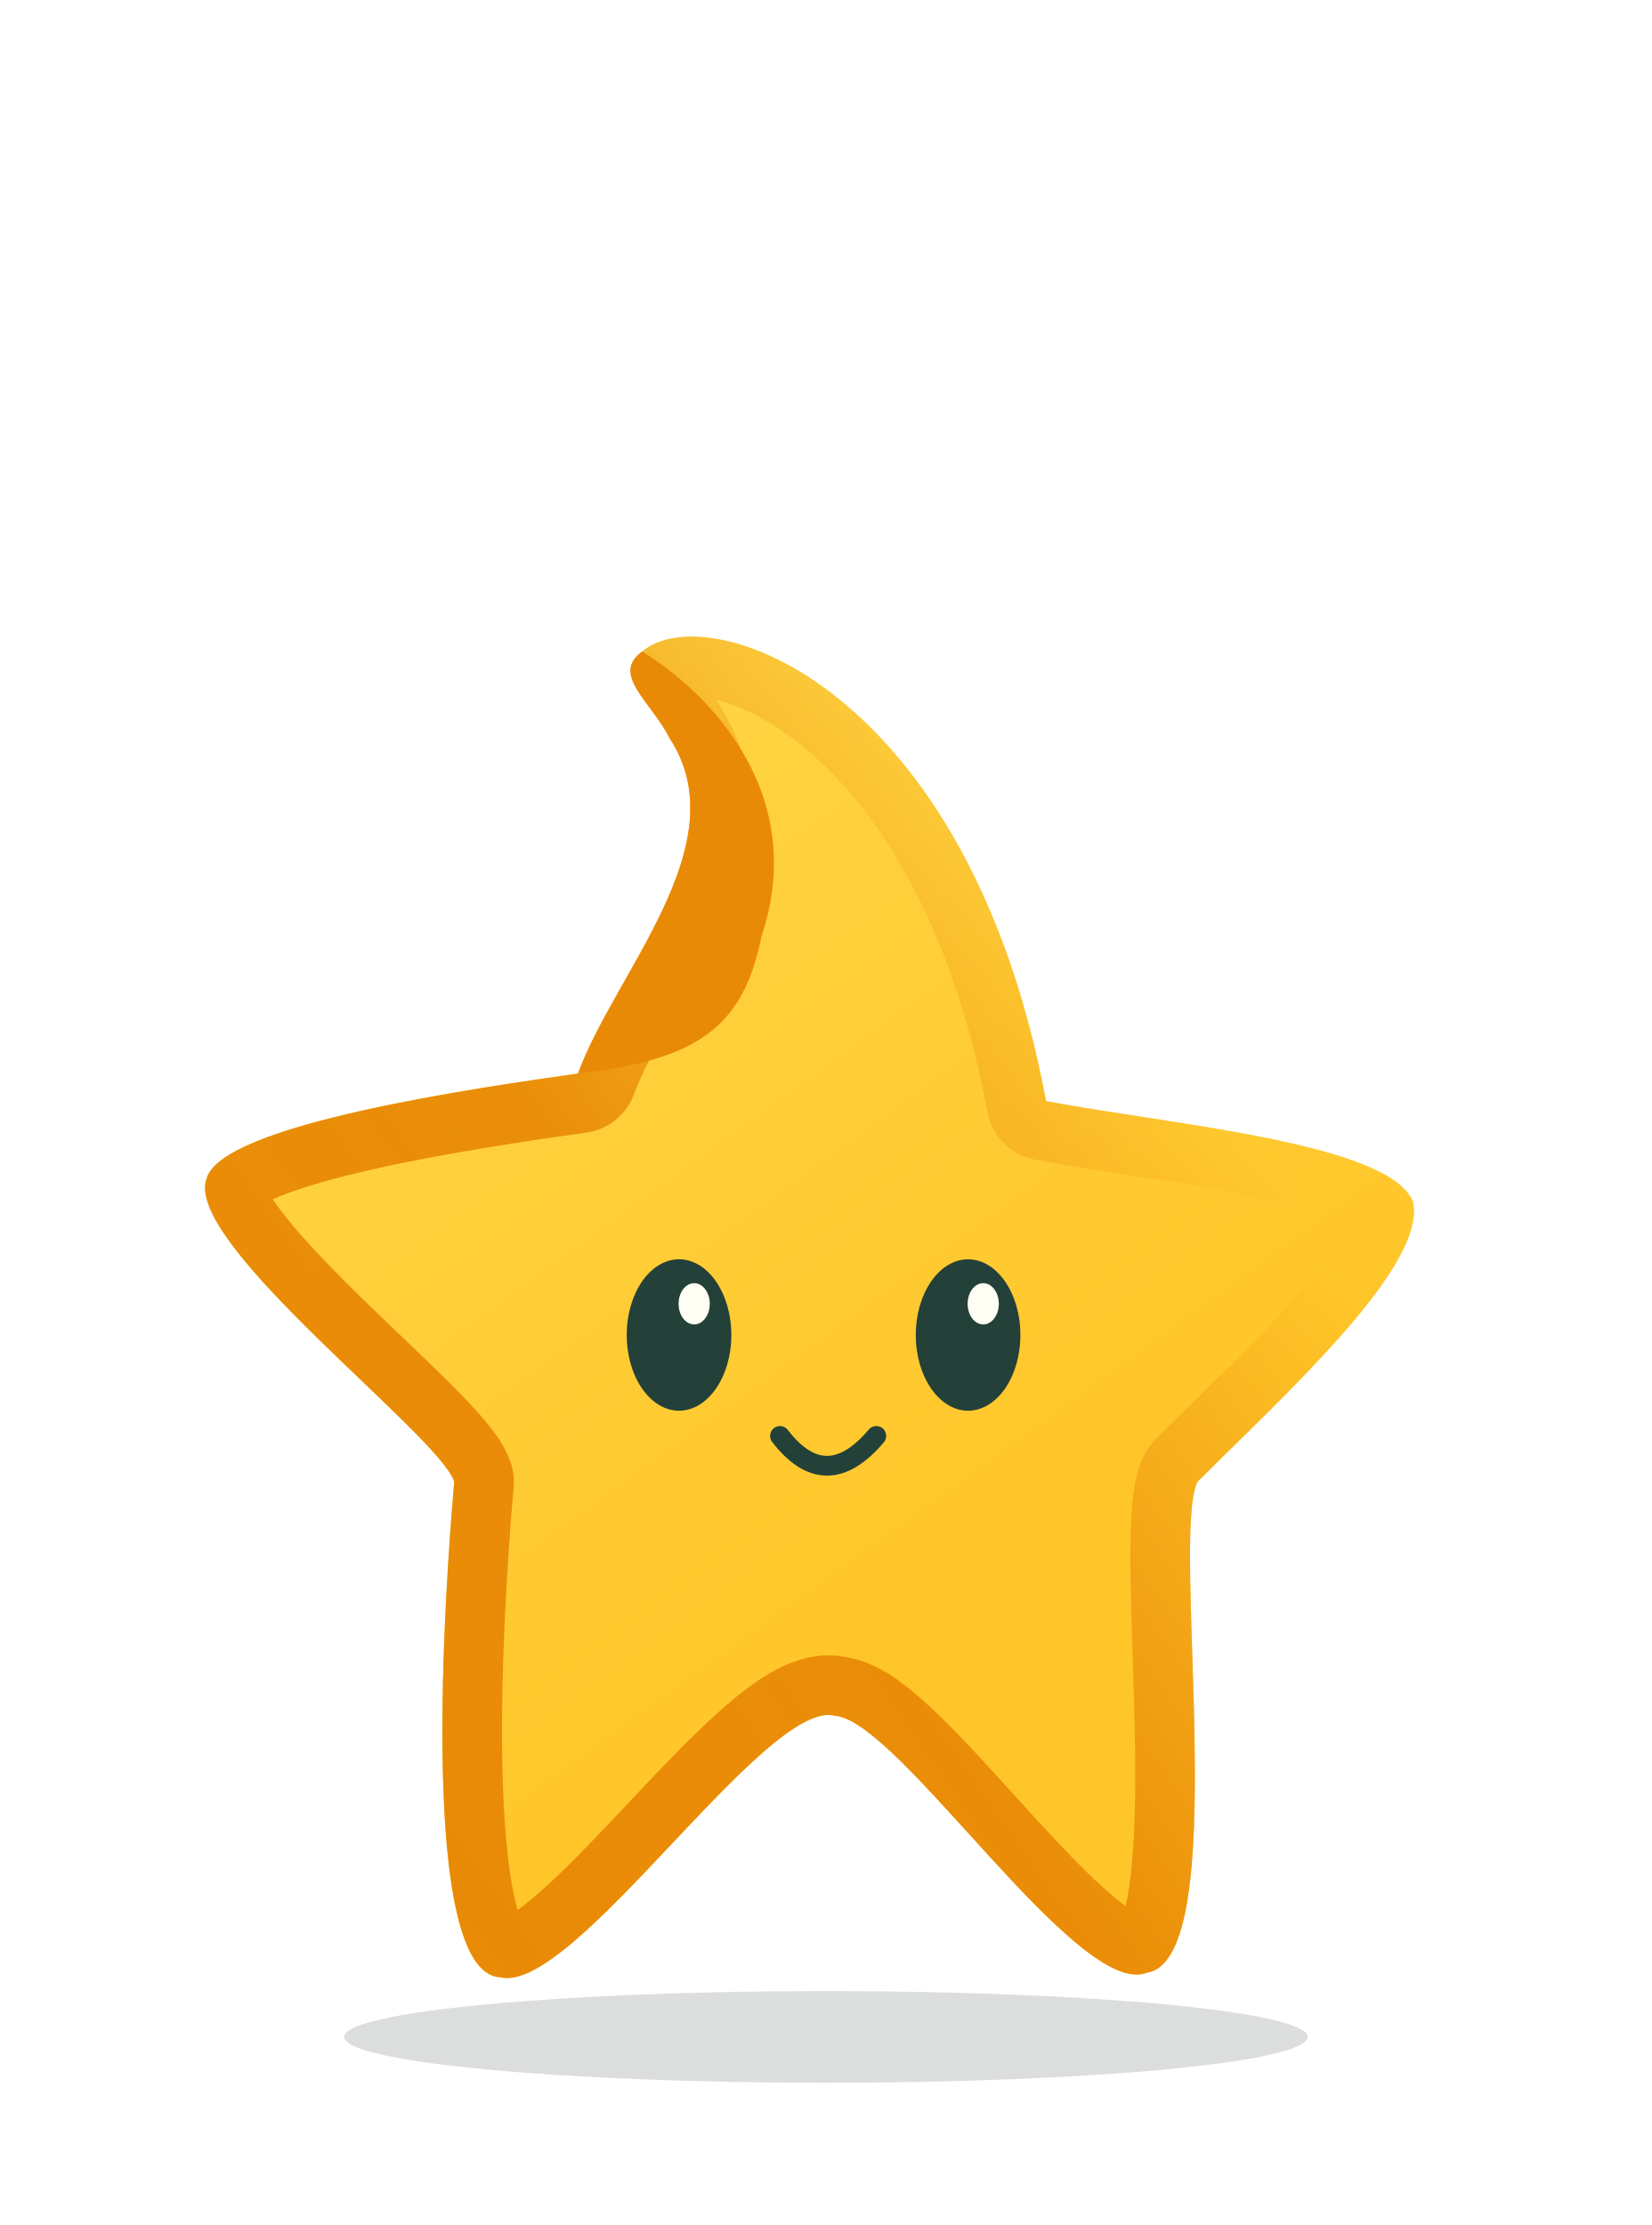
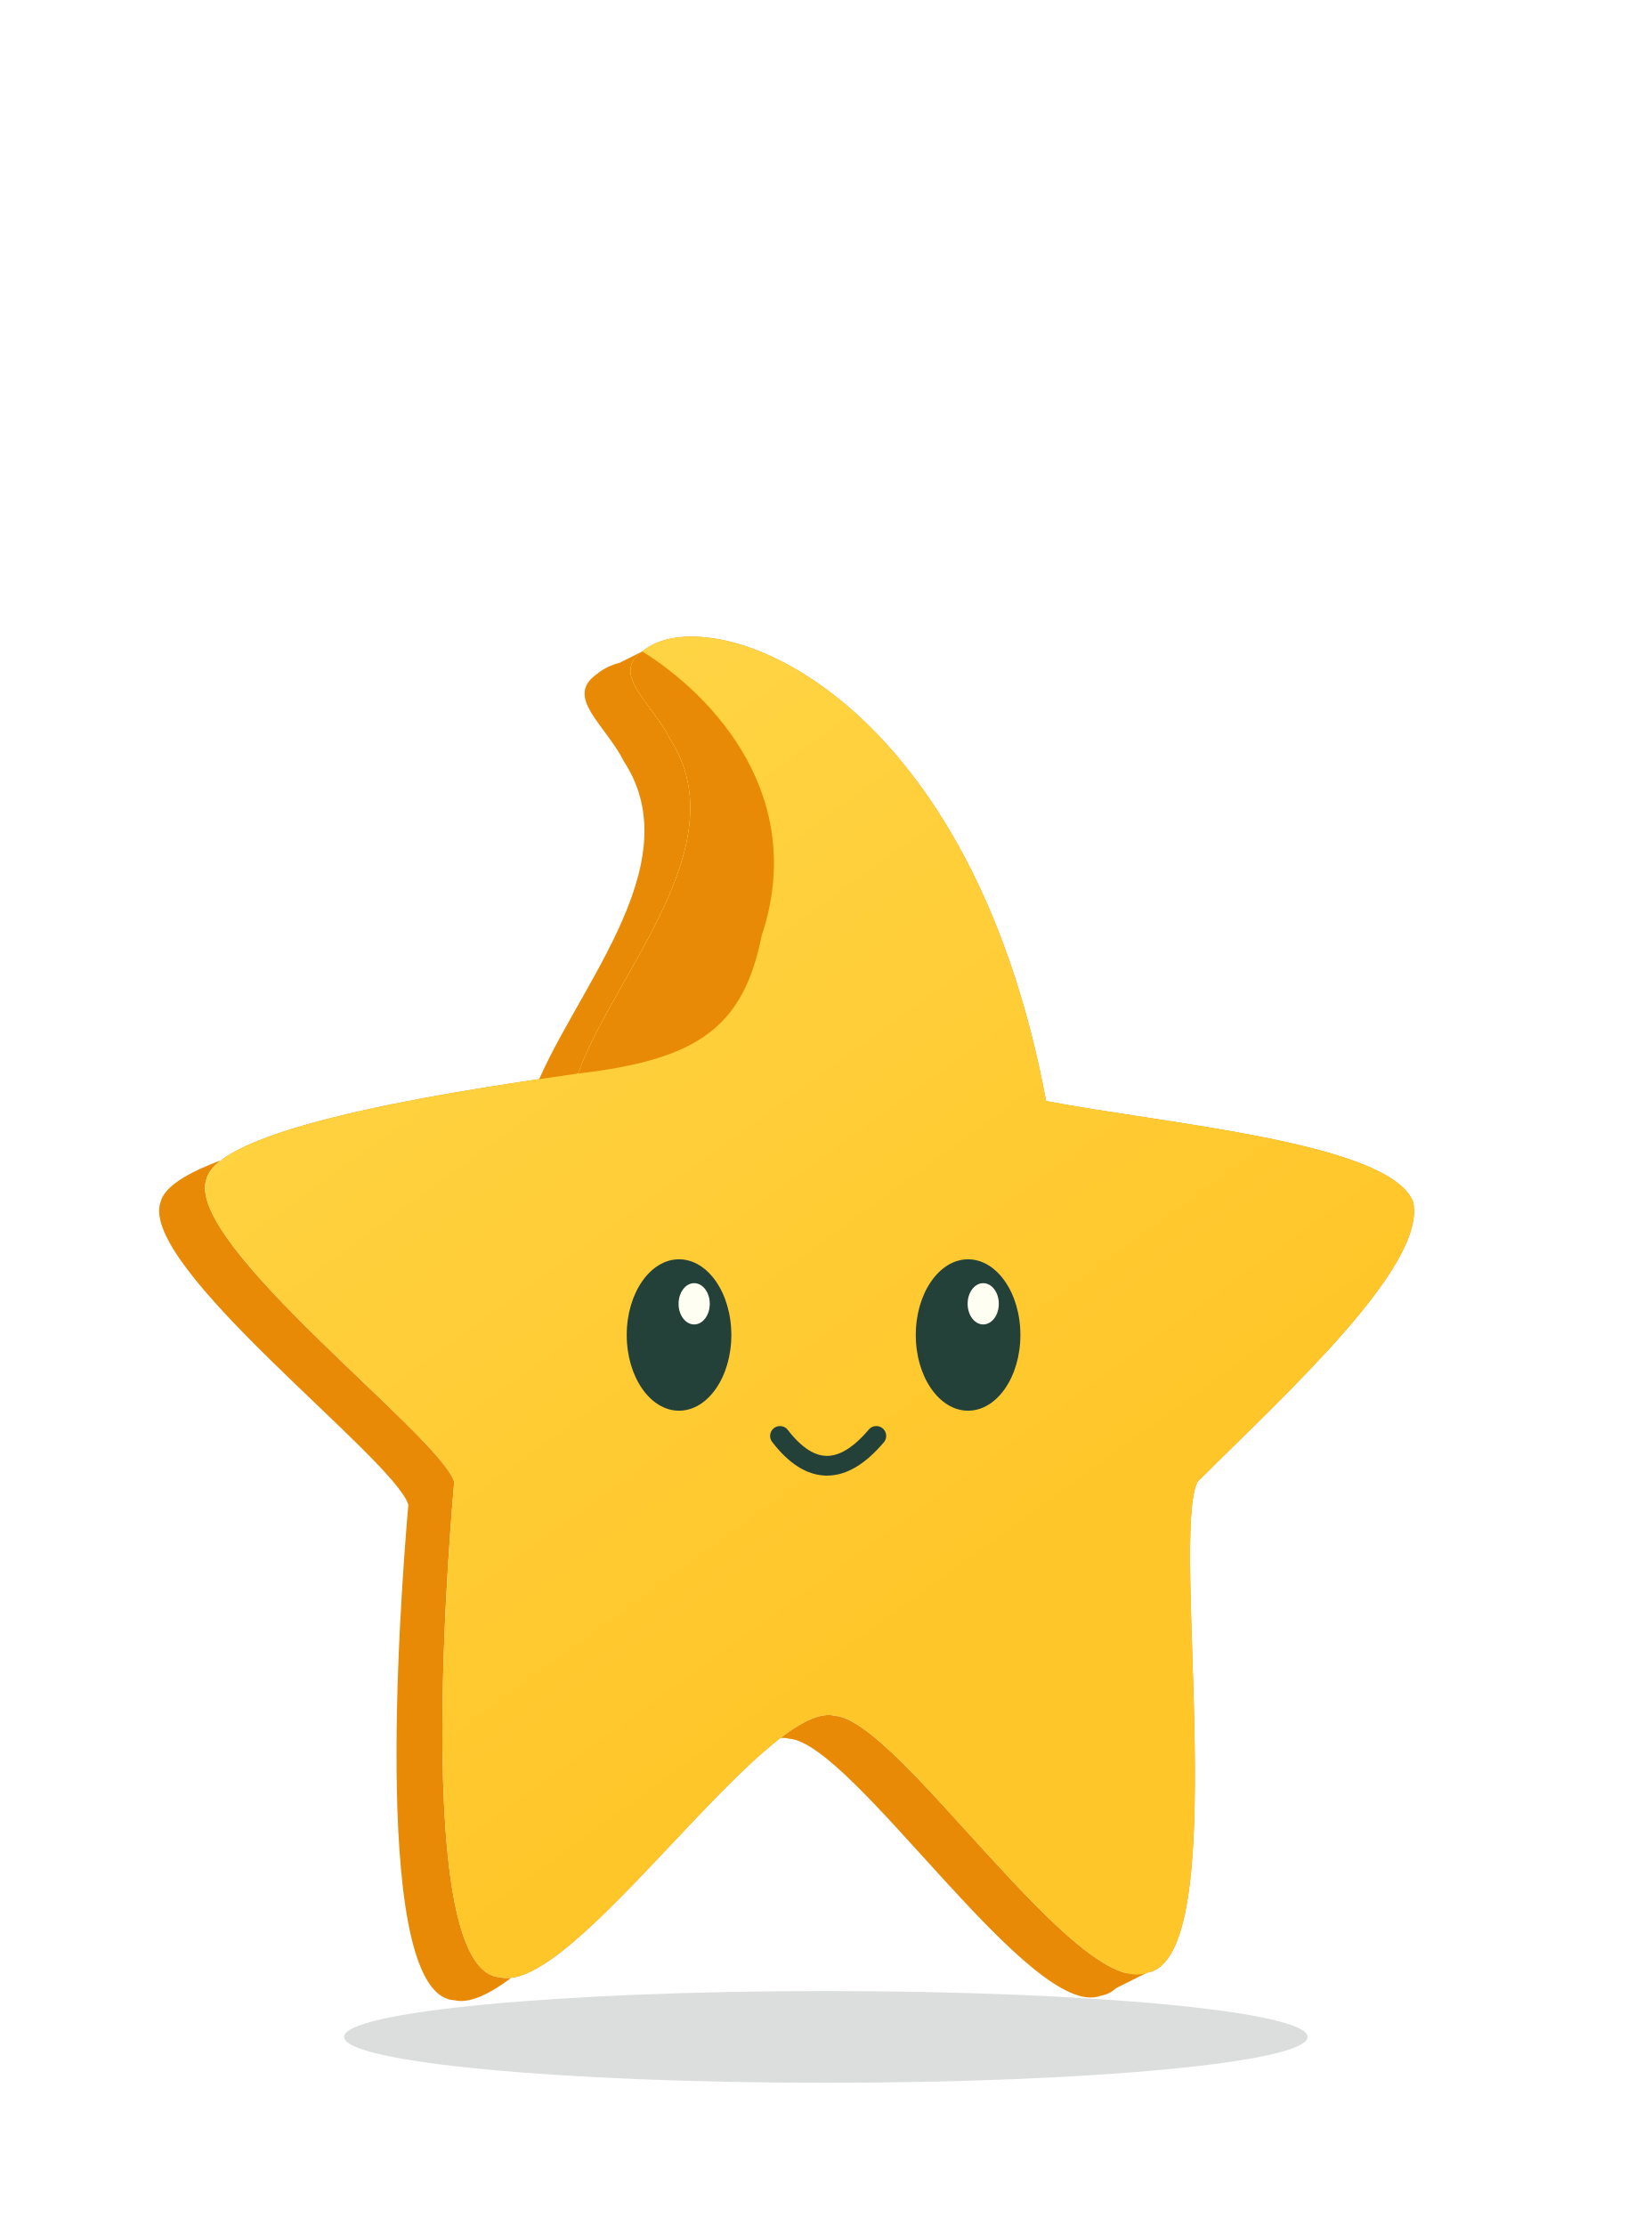
<svg xmlns="http://www.w3.org/2000/svg" viewBox="0 -85 360 485" role="img" aria-label="Star Ember">
  <defs>
    <linearGradient id="ember-export-gold" x1="20%" y1="0%" x2="85%" y2="100%">
      <stop offset="0%" stop-color="#ffd648" />
      <stop offset="70%" stop-color="#ffc629" />
-     </linearGradient>
-     <linearGradient id="ember-export-rim" x1="0%" y1="85%" x2="90%" y2="15%">
-       <stop offset="0%" stop-color="#e98a06" stop-opacity="1" />
-       <stop offset="45%" stop-color="#e98a06" stop-opacity="0.95" />
-       <stop offset="85%" stop-color="#e98a06" stop-opacity="0" />
    </linearGradient>
    <clipPath id="ember-export-body">
      <path d="M 140.00 57.00 C 154.00 45.00 211.00 64.00 228.00 155.00 C 254.00 160.00 303.00 164.00 308.00 177.00 C 311.00 191.00 280.00 219.00 261.00 238.00 C 255.00 250.00 269.00 342.00 250.00 345.00 C 235.00 351.00 196.00 290.00 182.00 289.00 C 167.00 285.00 125.00 350.00 109.00 346.00 C 91.00 345.00 97.00 261.00 99.00 238.00 C 96.00 228.00 40.00 186.00 45.00 172.00 C 48.00 160.00 105.00 152.00 126.00 149.00 C 134.00 127.00 161.00 99.00 146.00 76.00 C 142.00 68.00 133.00 62.00 140.00 57.00 Z" />
    </clipPath>
    <clipPath id="ember-export-mouth">
      <path d="M 163 226 Q 180 226 197 226 C 198 232 162 232 163 226 Z" />
    </clipPath>
  </defs>
  <ellipse cx="180" cy="359" rx="105" ry="10" fill="#17231e" opacity="0.15" />
  <g transform="translate(180 218) rotate(0)" opacity="0">
    <path d="M -125 -25 L -151 -25 M -136 3 L -157 3 M -119 33 L -153 33" fill="none" stroke="#e98a06" stroke-width="3.5" stroke-linecap="round" opacity="0.5" />
    <path d="M -146 -5 L -156 -5 M -130 49 L -143 49" fill="none" stroke="#ffc629" stroke-width="2.5" stroke-linecap="round" opacity="0.7" />
    <g opacity="0">
      <path d="M -157 -49 Q -155.8 -44.2 -151 -43 Q -155.8 -41.8 -157 -37 Q -158.2 -41.8 -163 -43 Q -158.2 -44.2 -157 -49 Z" fill="#ffc629" />
      <path d="M -175 19 Q -174.2 22.2 -171 23 Q -174.2 23.8 -175 27 Q -175.8 23.8 -179 23 Q -175.8 22.2 -175 19 Z" fill="#ffc629" />
      <path d="M -126 51 Q -124.6 56.6 -119 58 Q -124.6 59.4 -126 65 Q -127.4 59.4 -133 58 Q -127.4 56.6 -126 51 Z" fill="#ffc629" />
    </g>
  </g>
  <g opacity="0">
    <path d="M 287 76 Q 289.4 85.6 299 88 Q 289.4 90.4 287 100 Q 284.6 90.4 275 88 Q 284.6 85.6 287 76 Z" fill="#ffc629" />
    <path d="M 318 107 Q 319.4 112.6 325 114 Q 319.4 115.4 318 121 Q 316.6 115.4 311 114 Q 316.6 112.6 318 107 Z" fill="#ffc629" />
    <path d="M 303 51 Q 304.2 55.8 309 57 Q 304.2 58.2 303 63 Q 301.8 58.2 297 57 Q 301.8 55.8 303 51 Z" fill="#ffc629" />
    <path d="M 65 97 Q 66.6 103.4 73 105 Q 66.6 106.6 65 113 Q 63.4 106.6 57 105 Q 63.4 103.4 65 97 Z" fill="#ffc629" />
  </g>
  <g transform="translate(0 0) translate(180 235) rotate(0) scale(1 1) translate(-180 -235)">
+     <path d="M 228.00 155.00 C 211.00 64.00 154.00 45.00 140.00 57.00 L 130.00 62.00 C 144.00 50.00 201.00 69.00 218.00 160.00 Z M 308.00 177.00 C 303.00 164.00 254.00 160.00 228.00 155.00 L 218.00 160.00 C 244.00 165.00 293.00 169.00 298.00 182.00 Z M 261.00 238.00 C 280.00 219.00 311.00 191.00 308.00 177.00 L 298.00 182.00 C 301.00 196.00 270.00 224.00 251.00 243.00 Z M 250.00 345.00 C 269.00 342.00 255.00 250.00 261.00 238.00 L 251.00 243.00 C 245.00 255.00 259.00 347.00 240.00 350.00 Z M 250.00 345.00 C 235.00 351.00 196.00 290.00 182.00 289.00 L 172.00 294.00 C 186.00 295.00 225.00 356.00 240.00 350.00 Z M 109.00 346.00 C 125.00 350.00 167.00 285.00 182.00 289.00 L 172.00 294.00 C 157.00 290.00 115.00 355.00 99.00 351.00 Z M 109.00 346.00 C 91.00 345.00 97.00 261.00 99.00 238.00 L 89.00 243.00 C 87.00 266.00 81.00 350.00 99.00 351.00 Z M 99.00 238.00 C 96.00 228.00 40.00 186.00 45.00 172.00 L 35.00 177.00 C 30.00 191.00 86.00 233.00 89.00 243.00 Z M 126.00 149.00 C 105.00 152.00 48.00 160.00 45.00 172.00 L 35.00 177.00 C 38.00 165.00 95.00 157.00 116.00 154.00 Z M 126.00 149.00 C 134.00 127.00 161.00 99.00 146.00 76.00 L 136.00 81.00 C 151.00 104.00 124.00 132.00 116.00 154.00 Z M 146.00 76.00 C 142.00 68.00 133.00 62.00 140.00 57.00 L 130.00 62.00 C 123.00 67.00 132.00 73.00 136.00 81.00 Z" fill="#e98a06" />
    <path d="M 140.00 57.00 C 154.00 45.00 211.00 64.00 228.00 155.00 C 254.00 160.00 303.00 164.00 308.00 177.00 C 311.00 191.00 280.00 219.00 261.00 238.00 C 255.00 250.00 269.00 342.00 250.00 345.00 C 235.00 351.00 196.00 290.00 182.00 289.00 C 167.00 285.00 125.00 350.00 109.00 346.00 C 91.00 345.00 97.00 261.00 99.00 238.00 C 96.00 228.00 40.00 186.00 45.00 172.00 C 48.00 160.00 105.00 152.00 126.00 149.00 C 134.00 127.00 161.00 99.00 146.00 76.00 C 142.00 68.00 133.00 62.00 140.00 57.00 Z" fill="url(#ember-export-gold)" />
    <g clip-path="url(#ember-export-body)">
-       <path d="M 140.00 57.00 C 154.00 45.00 211.00 64.00 228.00 155.00 C 254.00 160.00 303.00 164.00 308.00 177.00 C 311.00 191.00 280.00 219.00 261.00 238.00 C 255.00 250.00 269.00 342.00 250.00 345.00 C 235.00 351.00 196.00 290.00 182.00 289.00 C 167.00 285.00 125.00 350.00 109.00 346.00 C 91.00 345.00 97.00 261.00 99.00 238.00 C 96.00 228.00 40.00 186.00 45.00 172.00 C 48.00 160.00 105.00 152.00 126.00 149.00 C 134.00 127.00 161.00 99.00 146.00 76.00 C 142.00 68.00 133.00 62.00 140.00 57.00 Z" fill="none" stroke="url(#ember-export-rim)" stroke-width="26" stroke-linejoin="round" />
      <path d="M 140.00 57.00 C 156.00 67.00 176.00 89.00 166.00 119.00 C 162.00 139.00 152.00 146.00 126.00 149.00 C 134.00 127.00 161.00 99.00 146.00 76.00 C 142.00 68.00 133.00 62.00 140.00 57.00 Z" fill="#e98a06" />
      <g transform="translate(0 0)" opacity="1">
        <g transform="translate(148 206)">
          <g opacity="1">
            <ellipse cx="0" cy="0" rx="11.4" ry="16.5" fill="#234039" />
            <ellipse cx="3.3" cy="-6.8" rx="3.4" ry="4.5" fill="#fffef3" />
          </g>
          <path d="M -10 -3 Q 0 -9 10 0 Q 1 -1 -9 6" fill="none" stroke="#234039" stroke-width="4.5" stroke-linecap="round" stroke-linejoin="round" opacity="0" />
        </g>
        <g transform="translate(211 206)">
          <g opacity="1">
            <ellipse cx="0" cy="0" rx="11.4" ry="16.5" fill="#234039" />
            <ellipse cx="3.3" cy="-6.8" rx="3.4" ry="4.5" fill="#fffef3" />
          </g>
          <path d="M -10 -3 Q 0 -9 10 0 Q 1 -1 -9 6" fill="none" stroke="#234039" stroke-width="4.5" stroke-linecap="round" stroke-linejoin="round" opacity="0" />
        </g>
        <path d="M 170 228 Q 180 241 191 228" fill="none" stroke="#234039" stroke-width="4.3" stroke-linecap="round" opacity="1" />
        <g opacity="0">
          <path d="M 163 226 Q 180 226 197 226 C 198 232 162 232 163 226 Z" fill="#74351e" />
          <g clip-path="url(#ember-export-mouth)">
            <ellipse cx="180" cy="230.8" rx="15" ry="1.92" fill="#e47b64" />
          </g>
        </g>
      </g>
    </g>
  </g>
</svg>
